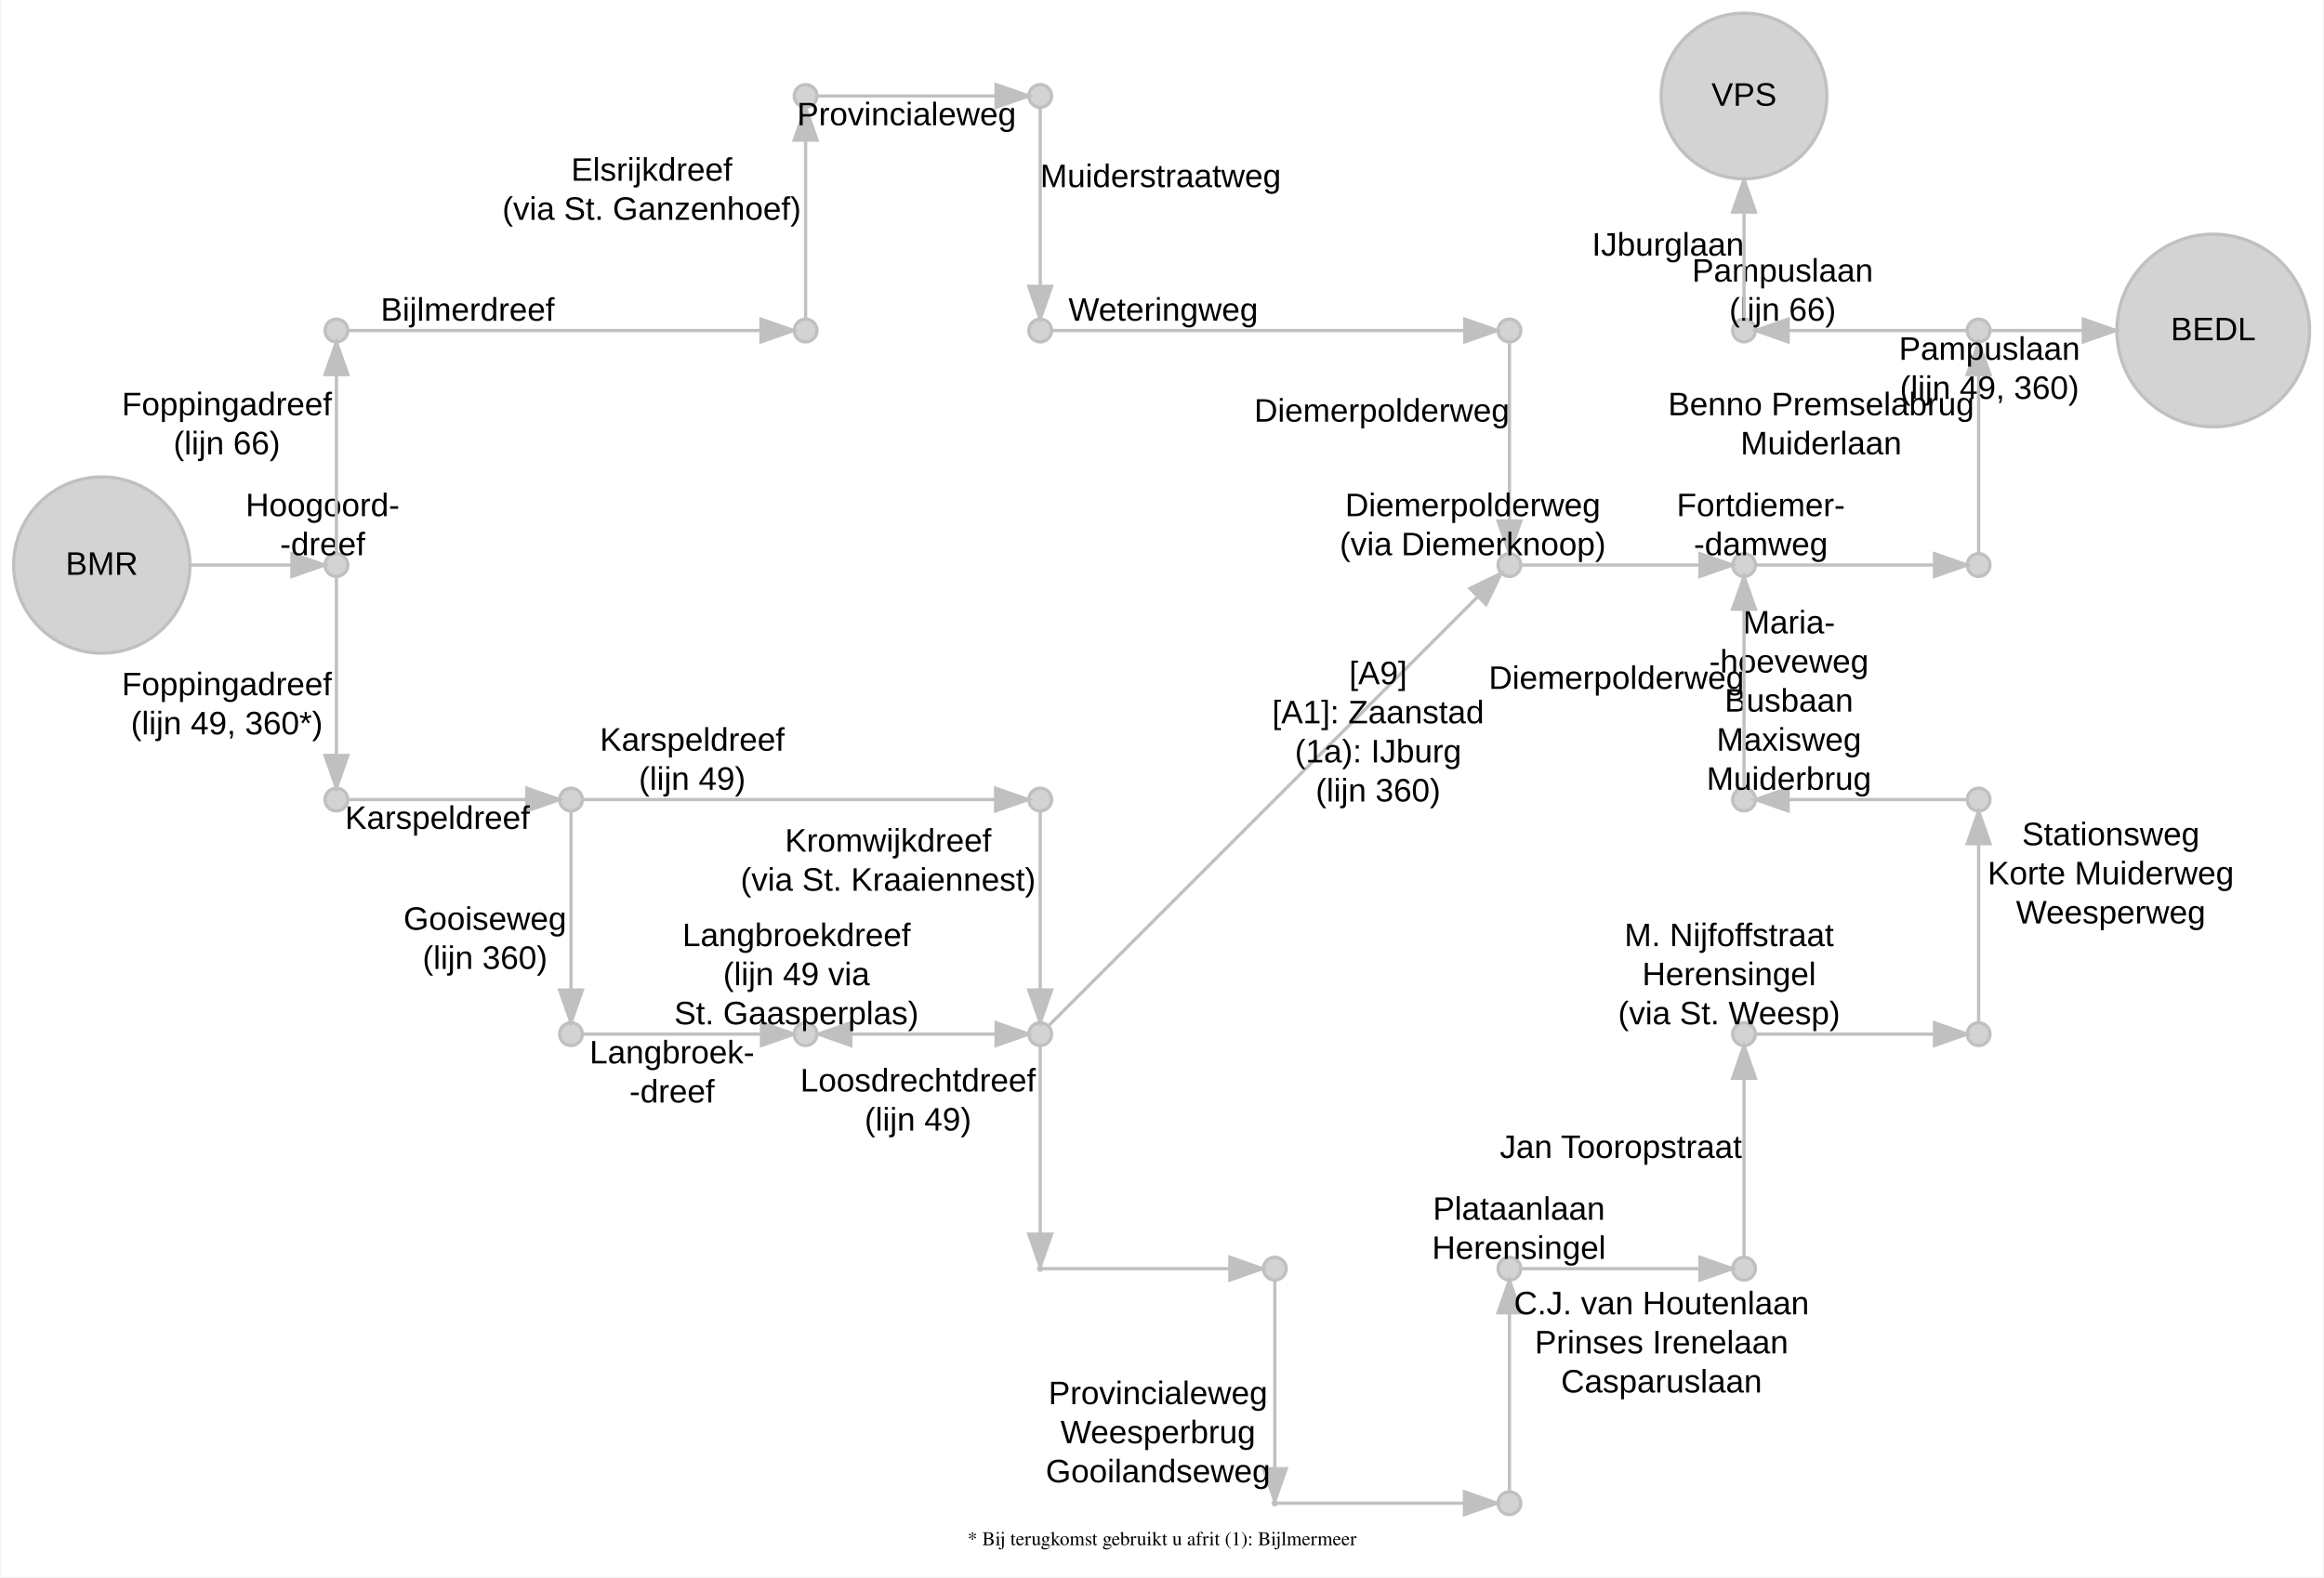
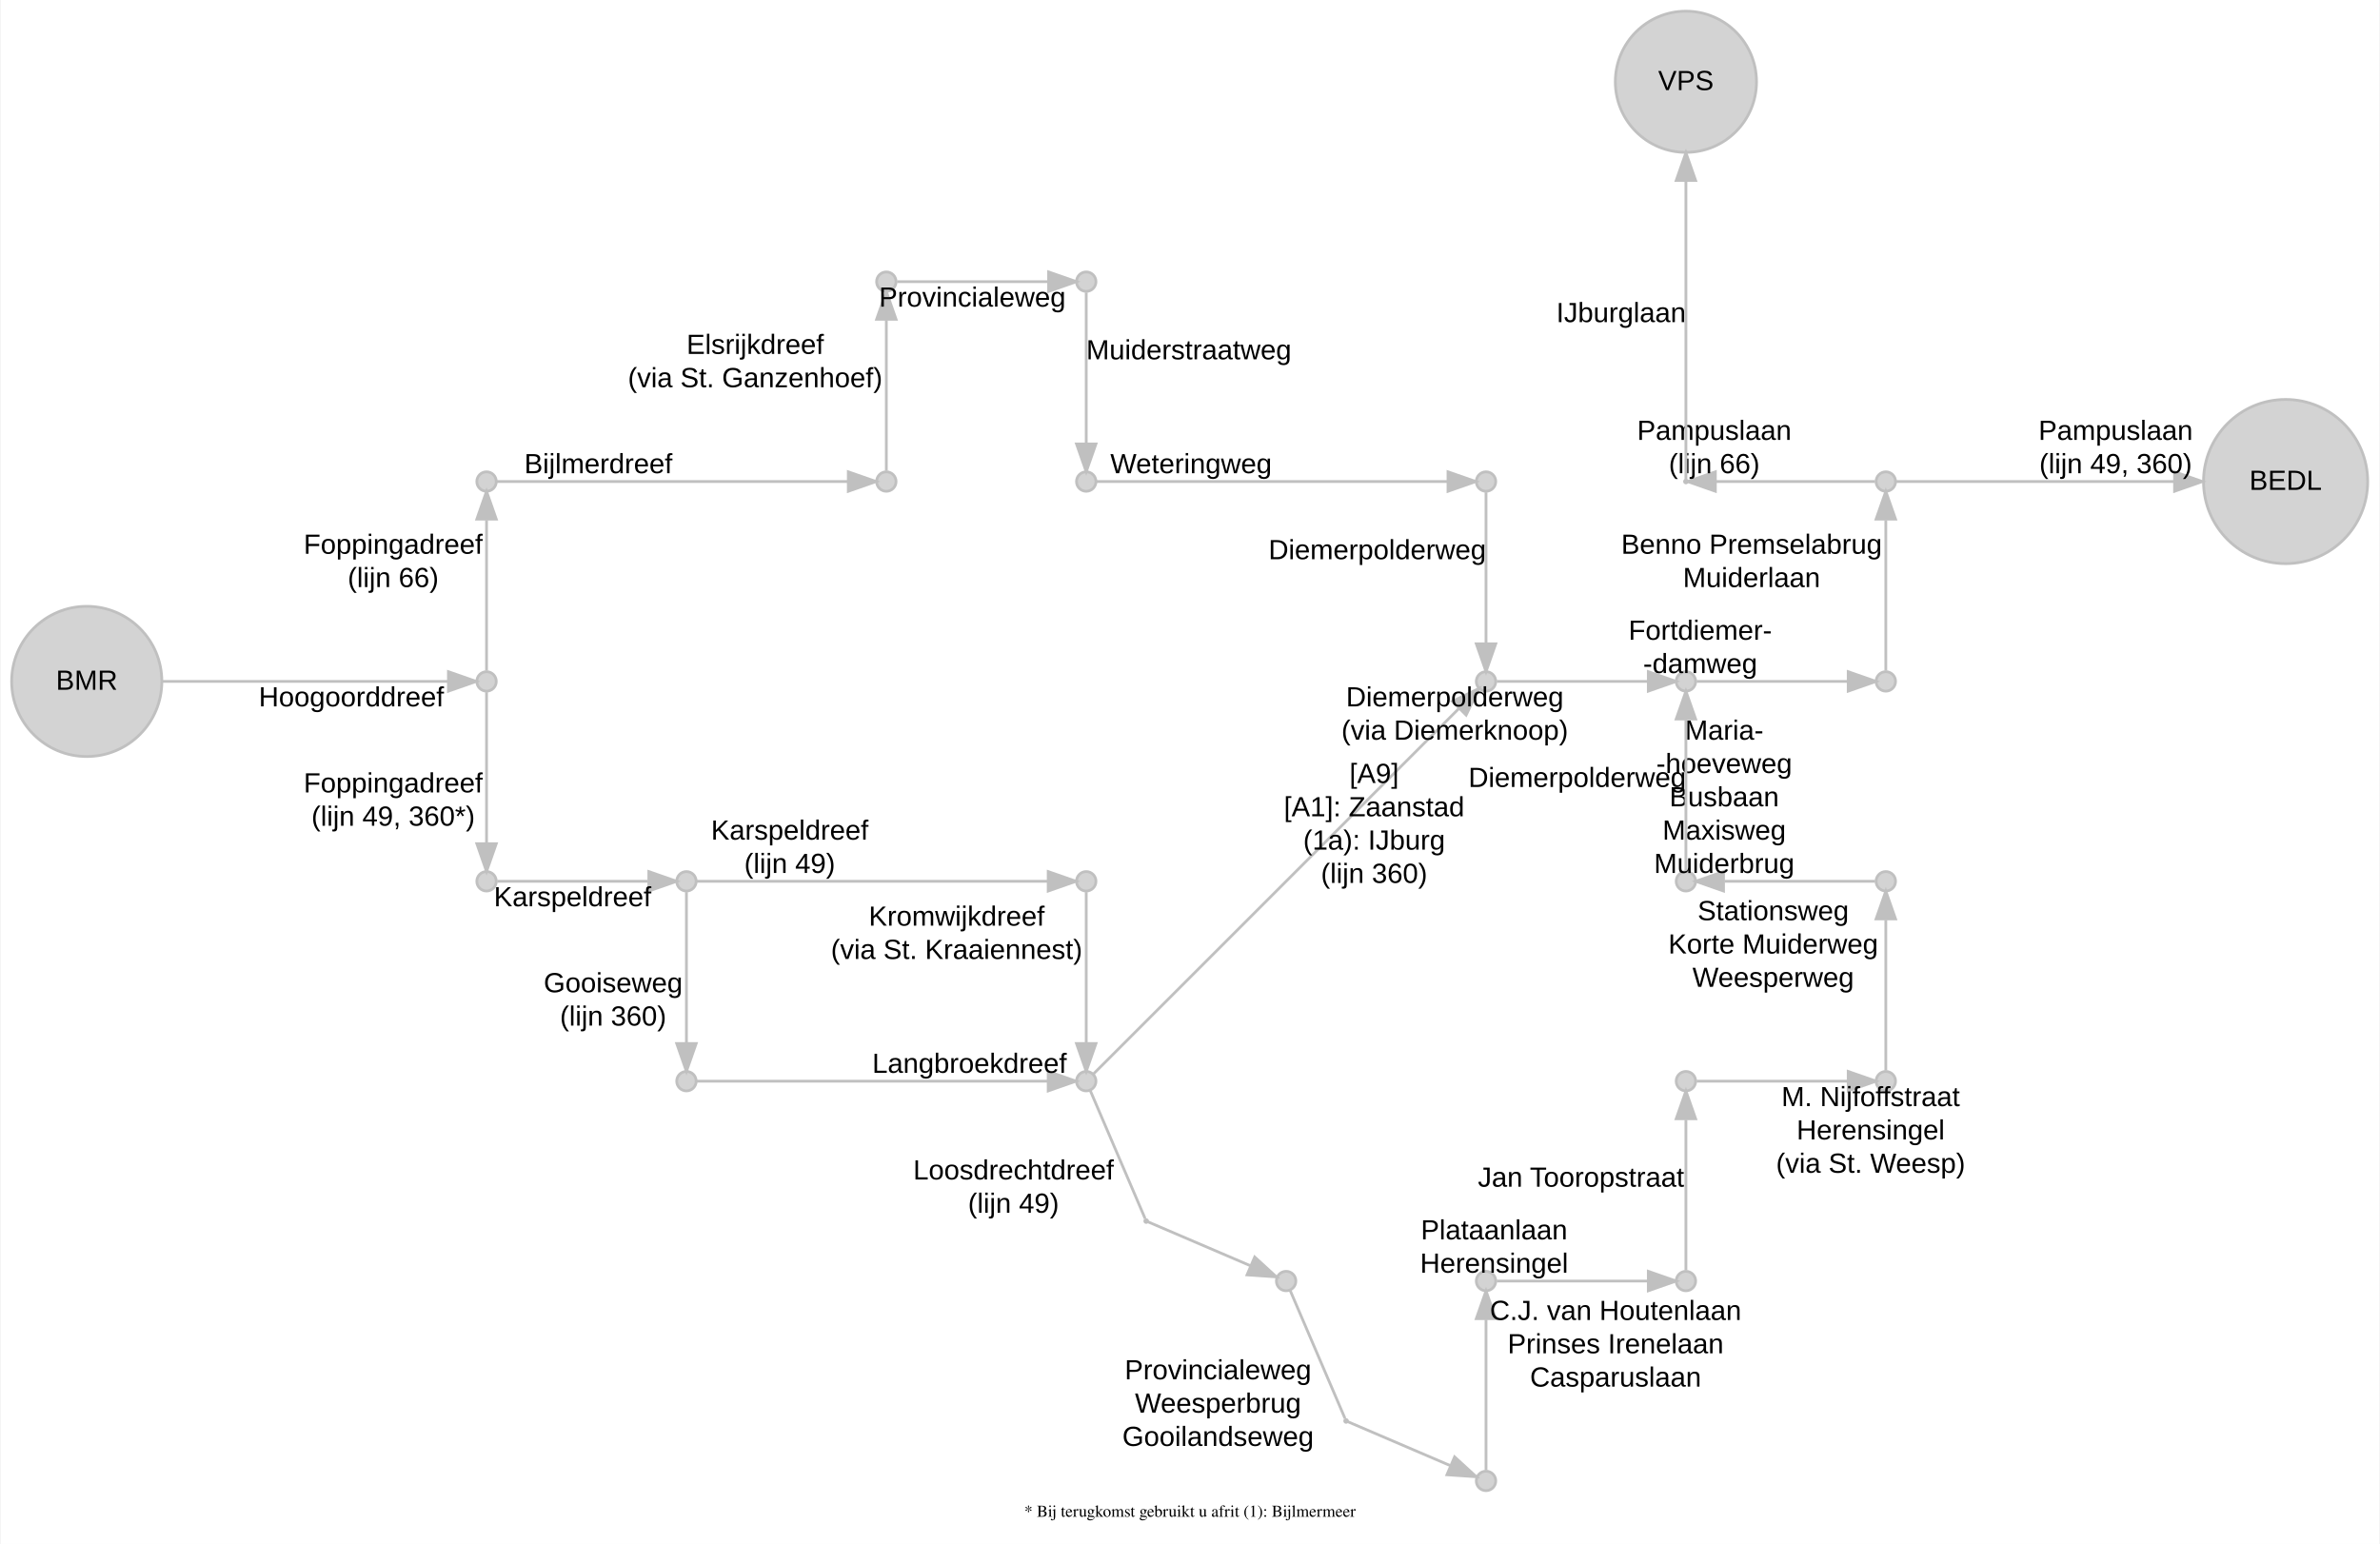
- <svg xmlns="http://www.w3.org/2000/svg" width="713pt" height="484pt" viewBox="0.00 0.00 712.80 484.16">
-   <g id="graph0" class="graph" transform="scale(1 1) rotate(0) translate(4 480.1608)">
-     <polygon fill="#ffffff" stroke="transparent" points="-4,4 -4,-480.161 708.804,-480.161 708.804,4 -4,4" />
-     <text text-anchor="middle" x="352.402" y="-5.8" font-family="Times,serif" font-size="6.00" fill="#000000">* Bij terugkomst gebruikt u afrit (1): Bijlmermeer</text>
+ <svg xmlns="http://www.w3.org/2000/svg" width="857pt" height="556pt" viewBox="0.00 0.00 856.80 556.16">
+   <g id="graph0" class="graph" transform="scale(1 1) rotate(0) translate(4 552.1608)">
+     <polygon fill="#ffffff" stroke="transparent" points="-4,4 -4,-552.161 852.804,-552.161 852.804,4 -4,4" />
+     <text text-anchor="middle" x="424.402" y="-5.8" font-family="Times,serif" font-size="6.00" fill="#000000">* Bij terugkomst gebruikt u afrit (1): Bijlmermeer</text>
    <g id="node1" class="node">
      <ellipse fill="#d3d3d3" stroke="#c0c0c0" cx="27.023" cy="-306.7" rx="27.047" ry="27.047" />
      <text text-anchor="middle" x="27.023" y="-303.7" font-family="Arial" font-size="10.00" fill="#000000">BMR</text>
    </g>
    <g id="node2" class="node">
-       <ellipse fill="#d3d3d3" stroke="#c0c0c0" cx="99.023" cy="-306.7" rx="3.5" ry="3.5" />
+       <ellipse fill="#d3d3d3" stroke="#c0c0c0" cx="171.024" cy="-306.7" rx="3.5" ry="3.5" />
    </g>
    <g id="edge1" class="edge">
-       <path fill="none" stroke="#c0c0c0" d="M54.244,-306.7C64.854,-306.7 76.548,-306.7 85.324,-306.7" />
-       <polygon fill="#c0c0c0" stroke="#c0c0c0" points="85.37,-310.2 95.37,-306.7 85.37,-303.2 85.37,-310.2" />
-       <text text-anchor="middle" x="94.789" y="-321.7" font-family="Arial" font-size="10.00" fill="#000000">Hoogoord- </text>
-       <text text-anchor="middle" x="94.789" y="-309.7" font-family="Arial" font-size="10.00" fill="#000000"> -dreef</text>
+       <path fill="none" stroke="#c0c0c0" d="M54.109,-306.7C84.771,-306.7 133.529,-306.7 157.21,-306.7" />
+       <polygon fill="#c0c0c0" stroke="#c0c0c0" points="157.299,-310.2 167.299,-306.7 157.299,-303.2 157.299,-310.2" />
+       <text text-anchor="middle" x="122.331" y="-297.7" font-family="Arial" font-size="10.00" fill="#000000">Hoogoorddreef</text>
    </g>
    <g id="node3" class="node">
-       <ellipse fill="#d3d3d3" stroke="#c0c0c0" cx="99.023" cy="-234.7" rx="3.5" ry="3.5" />
+       <ellipse fill="#d3d3d3" stroke="#c0c0c0" cx="171.024" cy="-234.7" rx="3.5" ry="3.5" />
    </g>
    <g id="edge2" class="edge">
-       <path fill="none" stroke="#c0c0c0" d="M99.023,-302.829C99.023,-292.774 99.023,-265.441 99.023,-248.61" />
-       <polygon fill="#c0c0c0" stroke="#c0c0c0" points="102.524,-248.246 99.023,-238.246 95.524,-248.246 102.524,-248.246" />
-       <text text-anchor="middle" x="65.4" y="-266.719" font-family="Arial" font-size="10.00" fill="#000000">Foppingadreef </text>
-       <text text-anchor="middle" x="65.4" y="-254.719" font-family="Arial" font-size="10.00" fill="#000000"> (lijn 49, 360*)</text>
+       <path fill="none" stroke="#c0c0c0" d="M171.024,-302.829C171.024,-292.774 171.024,-265.441 171.024,-248.61" />
+       <polygon fill="#c0c0c0" stroke="#c0c0c0" points="174.524,-248.246 171.024,-238.246 167.524,-248.246 174.524,-248.246" />
+       <text text-anchor="middle" x="137.4" y="-266.719" font-family="Arial" font-size="10.00" fill="#000000">Foppingadreef </text>
+       <text text-anchor="middle" x="137.4" y="-254.719" font-family="Arial" font-size="10.00" fill="#000000"> (lijn 49, 360*)</text>
    </g>
    <g id="node19" class="node">
-       <ellipse fill="#d3d3d3" stroke="#c0c0c0" cx="99.023" cy="-378.7" rx="3.5" ry="3.5" />
+       <ellipse fill="#d3d3d3" stroke="#c0c0c0" cx="171.024" cy="-378.7" rx="3.5" ry="3.5" />
+     </g>
+     <g id="edge21" class="edge">
+       <path fill="none" stroke="#c0c0c0" d="M171.024,-310.571C171.024,-320.626 171.024,-347.959 171.024,-364.79" />
+       <polygon fill="#c0c0c0" stroke="#c0c0c0" points="167.524,-365.154 171.024,-375.154 174.524,-365.154 167.524,-365.154" />
+       <text text-anchor="middle" x="137.4" y="-352.681" font-family="Arial" font-size="10.00" fill="#000000">Foppingadreef </text>
+       <text text-anchor="middle" x="137.4" y="-340.681" font-family="Arial" font-size="10.00" fill="#000000"> (lijn 66)</text>
+     </g>
+     <g id="node4" class="node">
+       <ellipse fill="#d3d3d3" stroke="#c0c0c0" cx="243.024" cy="-234.7" rx="3.5" ry="3.5" />
+     </g>
+     <g id="edge3" class="edge">
+       <path fill="none" stroke="#c0c0c0" d="M174.894,-234.7C184.95,-234.7 212.283,-234.7 229.114,-234.7" />
+       <polygon fill="#c0c0c0" stroke="#c0c0c0" points="229.478,-238.2 239.478,-234.7 229.477,-231.2 229.478,-238.2" />
+       <text text-anchor="middle" x="202.004" y="-225.7" font-family="Arial" font-size="10.00" fill="#000000">Karspeldreef</text>
+     </g>
+     <g id="node5" class="node">
+       <ellipse fill="#d3d3d3" stroke="#c0c0c0" cx="387.024" cy="-234.7" rx="3.5" ry="3.5" />
+     </g>
+     <g id="edge4" class="edge">
+       <path fill="none" stroke="#c0c0c0" d="M246.583,-234.7C264.095,-234.7 341.531,-234.7 373.326,-234.7" />
+       <polygon fill="#c0c0c0" stroke="#c0c0c0" points="373.328,-238.2 383.328,-234.7 373.328,-231.2 373.328,-238.2" />
+       <text text-anchor="middle" x="280.226" y="-249.7" font-family="Arial" font-size="10.00" fill="#000000">Karspeldreef </text>
+       <text text-anchor="middle" x="280.226" y="-237.7" font-family="Arial" font-size="10.00" fill="#000000"> (lijn 49)</text>
+     </g>
+     <g id="node29" class="node">
+       <ellipse fill="#d3d3d3" stroke="#c0c0c0" cx="243.024" cy="-162.7" rx="3.5" ry="3.5" />
+     </g>
+     <g id="edge19" class="edge">
+       <path fill="none" stroke="#c0c0c0" d="M243.024,-230.829C243.024,-220.774 243.024,-193.441 243.024,-176.61" />
+       <polygon fill="#c0c0c0" stroke="#c0c0c0" points="246.524,-176.246 243.024,-166.246 239.524,-176.246 246.524,-176.246" />
+       <text text-anchor="middle" x="216.628" y="-194.719" font-family="Arial" font-size="10.00" fill="#000000">Gooiseweg </text>
+       <text text-anchor="middle" x="216.628" y="-182.719" font-family="Arial" font-size="10.00" fill="#000000"> (lijn 360)</text>
+     </g>
+     <g id="node6" class="node">
+       <ellipse fill="#d3d3d3" stroke="#c0c0c0" cx="387.024" cy="-162.7" rx="3.5" ry="3.5" />
+     </g>
+     <g id="edge5" class="edge">
+       <path fill="none" stroke="#c0c0c0" d="M387.024,-230.829C387.024,-220.774 387.024,-193.441 387.024,-176.61" />
+       <polygon fill="#c0c0c0" stroke="#c0c0c0" points="390.524,-176.246 387.024,-166.246 383.524,-176.246 390.524,-176.246" />
+       <text text-anchor="middle" x="340.349" y="-218.719" font-family="Arial" font-size="10.00" fill="#000000">Kromwijkdreef </text>
+       <text text-anchor="middle" x="340.349" y="-206.719" font-family="Arial" font-size="10.00" fill="#000000"> (via St. Kraaiennest)</text>
+     </g>
+     <g id="node18" class="node">
+       <ellipse fill="#d3d3d3" stroke="#c0c0c0" cx="408.623" cy="-112.3" rx=".5" ry=".5" />
+     </g>
+     <g id="edge6" class="edge">
+       <path fill="none" stroke="#c0c0c0" d="M388.441,-159.393C392.796,-149.232 405.833,-118.811 408.239,-113.196" />
+       <text text-anchor="middle" x="360.827" y="-127.295" font-family="Arial" font-size="10.00" fill="#000000">Loosdrechtdreef </text>
+       <text text-anchor="middle" x="360.827" y="-115.295" font-family="Arial" font-size="10.00" fill="#000000"> (lijn 49)</text>
+     </g>
+     <g id="node25" class="node">
+       <ellipse fill="#d3d3d3" stroke="#c0c0c0" cx="531.024" cy="-306.7" rx="3.5" ry="3.5" />
+     </g>
+     <g id="edge32" class="edge">
+       <path fill="none" stroke="#c0c0c0" d="M389.523,-165.199C405.363,-181.039 492.057,-267.734 521.35,-297.026" />
+       <polygon fill="#c0c0c0" stroke="#c0c0c0" points="518.909,-299.536 528.455,-304.132 523.859,-294.586 518.909,-299.536" />
+       <text text-anchor="middle" x="490.729" y="-270.113" font-family="Arial" font-size="10.00" fill="#000000">[A9] </text>
+       <text text-anchor="middle" x="490.729" y="-258.113" font-family="Arial" font-size="10.00" fill="#000000"> [A1]: Zaanstad </text>
+       <text text-anchor="middle" x="490.729" y="-246.113" font-family="Arial" font-size="10.00" fill="#000000"> (1a): IJburg </text>
+       <text text-anchor="middle" x="490.729" y="-234.113" font-family="Arial" font-size="10.00" fill="#000000"> (lijn 360)</text>
+     </g>
+     <g id="node7" class="node">
+       <ellipse fill="#d3d3d3" stroke="#c0c0c0" cx="459.024" cy="-90.7" rx="3.5" ry="3.5" />
+     </g>
+     <g id="node8" class="node">
+       <ellipse fill="#d3d3d3" stroke="#c0c0c0" cx="480.623" cy="-40.3" rx=".5" ry=".5" />
+     </g>
+     <g id="edge8" class="edge">
+       <path fill="none" stroke="#c0c0c0" d="M460.441,-87.393C464.796,-77.232 477.833,-46.811 480.239,-41.196" />
+       <text text-anchor="middle" x="434.497" y="-55.295" font-family="Arial" font-size="10.00" fill="#000000">Provincialeweg </text>
+       <text text-anchor="middle" x="434.497" y="-43.295" font-family="Arial" font-size="10.00" fill="#000000"> Weesperbrug </text>
+       <text text-anchor="middle" x="434.497" y="-31.295" font-family="Arial" font-size="10.00" fill="#000000"> Gooilandseweg</text>
+     </g>
+     <g id="node9" class="node">
+       <ellipse fill="#d3d3d3" stroke="#c0c0c0" cx="531.024" cy="-18.7" rx="3.5" ry="3.5" />
+     </g>
+     <g id="edge9" class="edge">
+       <path fill="none" stroke="#c0c0c0" d="M481.19,-40.057C484.772,-38.522 504.578,-30.034 518.116,-24.232" />
+       <polygon fill="#c0c0c0" stroke="#c0c0c0" points="519.707,-27.358 527.519,-20.202 516.949,-20.924 519.707,-27.358" />
+     </g>
+     <g id="node10" class="node">
+       <ellipse fill="#d3d3d3" stroke="#c0c0c0" cx="531.024" cy="-90.7" rx="3.5" ry="3.5" />
+     </g>
+     <g id="edge10" class="edge">
+       <path fill="none" stroke="#c0c0c0" d="M531.024,-22.571C531.024,-32.626 531.024,-59.959 531.024,-76.79" />
+       <polygon fill="#c0c0c0" stroke="#c0c0c0" points="527.524,-77.154 531.024,-87.154 534.524,-77.154 527.524,-77.154" />
+       <text text-anchor="middle" x="577.705" y="-76.681" font-family="Arial" font-size="10.00" fill="#000000">C.J. van Houtenlaan </text>
+       <text text-anchor="middle" x="577.705" y="-64.681" font-family="Arial" font-size="10.00" fill="#000000"> Prinses Irenelaan </text>
+       <text text-anchor="middle" x="577.705" y="-52.681" font-family="Arial" font-size="10.00" fill="#000000"> Casparuslaan</text>
+     </g>
+     <g id="node11" class="node">
+       <ellipse fill="#d3d3d3" stroke="#c0c0c0" cx="603.024" cy="-90.7" rx="3.5" ry="3.5" />
+     </g>
+     <g id="edge11" class="edge">
+       <path fill="none" stroke="#c0c0c0" d="M534.894,-90.7C544.95,-90.7 572.283,-90.7 589.114,-90.7" />
+       <polygon fill="#c0c0c0" stroke="#c0c0c0" points="589.478,-94.2 599.478,-90.7 589.477,-87.2 589.478,-94.2" />
+       <text text-anchor="middle" x="533.945" y="-105.7" font-family="Arial" font-size="10.00" fill="#000000">Plataanlaan </text>
+       <text text-anchor="middle" x="533.945" y="-93.7" font-family="Arial" font-size="10.00" fill="#000000"> Herensingel</text>
+     </g>
+     <g id="node12" class="node">
+       <ellipse fill="#d3d3d3" stroke="#c0c0c0" cx="603.024" cy="-162.7" rx="3.5" ry="3.5" />
+     </g>
+     <g id="edge12" class="edge">
+       <path fill="none" stroke="#c0c0c0" d="M603.024,-94.571C603.024,-104.626 603.024,-131.959 603.024,-148.79" />
+       <polygon fill="#c0c0c0" stroke="#c0c0c0" points="599.524,-149.154 603.024,-159.154 606.524,-149.154 599.524,-149.154" />
+       <text text-anchor="middle" x="565.236" y="-124.681" font-family="Arial" font-size="10.00" fill="#000000">Jan Tooropstraat</text>
+     </g>
+     <g id="node13" class="node">
+       <ellipse fill="#d3d3d3" stroke="#c0c0c0" cx="675.024" cy="-162.7" rx="3.5" ry="3.5" />
+     </g>
+     <g id="edge13" class="edge">
+       <path fill="none" stroke="#c0c0c0" d="M606.894,-162.7C616.95,-162.7 644.283,-162.7 661.114,-162.7" />
+       <polygon fill="#c0c0c0" stroke="#c0c0c0" points="661.478,-166.2 671.478,-162.7 661.477,-159.2 661.478,-166.2" />
+       <text text-anchor="middle" x="669.562" y="-153.7" font-family="Arial" font-size="10.00" fill="#000000">M. Nijfoffstraat </text>
+       <text text-anchor="middle" x="669.562" y="-141.7" font-family="Arial" font-size="10.00" fill="#000000"> Herensingel </text>
+       <text text-anchor="middle" x="669.562" y="-129.7" font-family="Arial" font-size="10.00" fill="#000000"> (via St. Weesp)</text>
+     </g>
+     <g id="node14" class="node">
+       <ellipse fill="#d3d3d3" stroke="#c0c0c0" cx="675.024" cy="-234.7" rx="3.5" ry="3.5" />
+     </g>
+     <g id="edge14" class="edge">
+       <path fill="none" stroke="#c0c0c0" d="M675.024,-166.571C675.024,-176.626 675.024,-203.959 675.024,-220.79" />
+       <polygon fill="#c0c0c0" stroke="#c0c0c0" points="671.524,-221.154 675.024,-231.154 678.524,-221.154 671.524,-221.154" />
+       <text text-anchor="middle" x="634.462" y="-220.681" font-family="Arial" font-size="10.00" fill="#000000">Stationsweg </text>
+       <text text-anchor="middle" x="634.462" y="-208.681" font-family="Arial" font-size="10.00" fill="#000000"> Korte Muiderweg </text>
+       <text text-anchor="middle" x="634.462" y="-196.681" font-family="Arial" font-size="10.00" fill="#000000"> Weesperweg</text>
+     </g>
+     <g id="node15" class="node">
+       <ellipse fill="#d3d3d3" stroke="#c0c0c0" cx="603.024" cy="-234.7" rx="3.5" ry="3.5" />
+     </g>
+     <g id="edge15" class="edge">
+       <path fill="none" stroke="#c0c0c0" d="M671.153,-234.7C661.097,-234.7 633.764,-234.7 616.933,-234.7" />
+       <polygon fill="#c0c0c0" stroke="#c0c0c0" points="616.569,-231.2 606.569,-234.7 616.569,-238.2 616.569,-231.2" />
+       <text text-anchor="middle" x="616.813" y="-285.7" font-family="Arial" font-size="10.00" fill="#000000">Maria- </text>
+       <text text-anchor="middle" x="616.813" y="-273.7" font-family="Arial" font-size="10.00" fill="#000000"> -hoeveweg </text>
+       <text text-anchor="middle" x="616.813" y="-261.7" font-family="Arial" font-size="10.00" fill="#000000"> Busbaan </text>
+       <text text-anchor="middle" x="616.813" y="-249.7" font-family="Arial" font-size="10.00" fill="#000000"> Maxisweg </text>
+       <text text-anchor="middle" x="616.813" y="-237.7" font-family="Arial" font-size="10.00" fill="#000000"> Muiderbrug</text>
+     </g>
+     <g id="node16" class="node">
+       <ellipse fill="#d3d3d3" stroke="#c0c0c0" cx="603.024" cy="-306.7" rx="3.5" ry="3.5" />
+     </g>
+     <g id="edge16" class="edge">
+       <path fill="none" stroke="#c0c0c0" d="M603.024,-238.571C603.024,-248.626 603.024,-275.959 603.024,-292.79" />
+       <polygon fill="#c0c0c0" stroke="#c0c0c0" points="599.524,-293.154 603.024,-303.154 606.524,-293.154 599.524,-293.154" />
+       <text text-anchor="middle" x="563.856" y="-268.681" font-family="Arial" font-size="10.00" fill="#000000">Diemerpolderweg</text>
+     </g>
+     <g id="node17" class="node">
+       <ellipse fill="#d3d3d3" stroke="#c0c0c0" cx="675.024" cy="-306.7" rx="3.5" ry="3.5" />
+     </g>
+     <g id="edge17" class="edge">
+       <path fill="none" stroke="#c0c0c0" d="M606.894,-306.7C616.95,-306.7 644.283,-306.7 661.114,-306.7" />
+       <polygon fill="#c0c0c0" stroke="#c0c0c0" points="661.478,-310.2 671.478,-306.7 661.477,-303.2 661.478,-310.2" />
+       <text text-anchor="middle" x="608.175" y="-321.7" font-family="Arial" font-size="10.00" fill="#000000">Fortdiemer-</text>
+       <text text-anchor="middle" x="608.175" y="-309.7" font-family="Arial" font-size="10.00" fill="#000000">-damweg</text>
+     </g>
+     <g id="node26" class="node">
+       <ellipse fill="#d3d3d3" stroke="#c0c0c0" cx="675.024" cy="-378.7" rx="3.5" ry="3.5" />
+     </g>
+     <g id="edge18" class="edge">
+       <path fill="none" stroke="#c0c0c0" d="M675.024,-310.571C675.024,-320.626 675.024,-347.959 675.024,-364.79" />
+       <polygon fill="#c0c0c0" stroke="#c0c0c0" points="671.524,-365.154 675.024,-375.154 678.524,-365.154 671.524,-365.154" />
+       <text text-anchor="middle" x="626.678" y="-352.681" font-family="Arial" font-size="10.00" fill="#000000">Benno Premselabrug </text>
+       <text text-anchor="middle" x="626.678" y="-340.681" font-family="Arial" font-size="10.00" fill="#000000"> Muiderlaan</text>
+     </g>
+     <g id="edge7" class="edge">
+       <path fill="none" stroke="#c0c0c0" d="M409.19,-112.057C412.772,-110.522 432.578,-102.034 446.116,-96.232" />
+       <polygon fill="#c0c0c0" stroke="#c0c0c0" points="447.707,-99.358 455.519,-92.202 444.949,-92.924 447.707,-99.358" />
+     </g>
+     <g id="node20" class="node">
+       <ellipse fill="#d3d3d3" stroke="#c0c0c0" cx="315.024" cy="-378.7" rx="3.5" ry="3.5" />
    </g>
    <g id="edge22" class="edge">
-       <path fill="none" stroke="#c0c0c0" d="M99.023,-310.571C99.023,-320.626 99.023,-347.959 99.023,-364.79" />
-       <polygon fill="#c0c0c0" stroke="#c0c0c0" points="95.524,-365.154 99.023,-375.154 102.524,-365.154 95.524,-365.154" />
-       <text text-anchor="middle" x="65.4" y="-352.681" font-family="Arial" font-size="10.00" fill="#000000">Foppingadreef </text>
-       <text text-anchor="middle" x="65.4" y="-340.681" font-family="Arial" font-size="10.00" fill="#000000"> (lijn 66)</text>
-     </g>
-     <g id="node4" class="node">
-       <ellipse fill="#d3d3d3" stroke="#c0c0c0" cx="171.024" cy="-234.7" rx="3.5" ry="3.5" />
-     </g>
-     <g id="edge3" class="edge">
-       <path fill="none" stroke="#c0c0c0" d="M102.894,-234.7C112.95,-234.7 140.283,-234.7 157.114,-234.7" />
-       <polygon fill="#c0c0c0" stroke="#c0c0c0" points="157.478,-238.2 167.478,-234.7 157.477,-231.2 157.478,-238.2" />
-       <text text-anchor="middle" x="130.004" y="-225.7" font-family="Arial" font-size="10.00" fill="#000000">Karspeldreef</text>
-     </g>
-     <g id="node5" class="node">
-       <ellipse fill="#d3d3d3" stroke="#c0c0c0" cx="315.024" cy="-234.7" rx="3.5" ry="3.5" />
-     </g>
-     <g id="edge4" class="edge">
-       <path fill="none" stroke="#c0c0c0" d="M174.583,-234.7C192.095,-234.7 269.531,-234.7 301.326,-234.7" />
-       <polygon fill="#c0c0c0" stroke="#c0c0c0" points="301.328,-238.2 311.328,-234.7 301.328,-231.2 301.328,-238.2" />
-       <text text-anchor="middle" x="208.226" y="-249.7" font-family="Arial" font-size="10.00" fill="#000000">Karspeldreef </text>
-       <text text-anchor="middle" x="208.226" y="-237.7" font-family="Arial" font-size="10.00" fill="#000000"> (lijn 49)</text>
-     </g>
-     <g id="node29" class="node">
-       <ellipse fill="#d3d3d3" stroke="#c0c0c0" cx="171.024" cy="-162.7" rx="3.5" ry="3.5" />
-     </g>
-     <g id="edge19" class="edge">
-       <path fill="none" stroke="#c0c0c0" d="M171.024,-230.829C171.024,-220.774 171.024,-193.441 171.024,-176.61" />
-       <polygon fill="#c0c0c0" stroke="#c0c0c0" points="174.524,-176.246 171.024,-166.246 167.524,-176.246 174.524,-176.246" />
-       <text text-anchor="middle" x="144.628" y="-194.719" font-family="Arial" font-size="10.00" fill="#000000">Gooiseweg </text>
-       <text text-anchor="middle" x="144.628" y="-182.719" font-family="Arial" font-size="10.00" fill="#000000"> (lijn 360)</text>
-     </g>
-     <g id="node6" class="node">
-       <ellipse fill="#d3d3d3" stroke="#c0c0c0" cx="315.024" cy="-162.7" rx="3.5" ry="3.5" />
-     </g>
-     <g id="edge5" class="edge">
-       <path fill="none" stroke="#c0c0c0" d="M315.024,-230.829C315.024,-220.774 315.024,-193.441 315.024,-176.61" />
-       <polygon fill="#c0c0c0" stroke="#c0c0c0" points="318.524,-176.246 315.024,-166.246 311.524,-176.246 318.524,-176.246" />
-       <text text-anchor="middle" x="268.349" y="-218.719" font-family="Arial" font-size="10.00" fill="#000000">Kromwijkdreef </text>
-       <text text-anchor="middle" x="268.349" y="-206.719" font-family="Arial" font-size="10.00" fill="#000000"> (via St. Kraaiennest)</text>
-     </g>
-     <g id="node18" class="node">
-       <ellipse fill="#d3d3d3" stroke="#c0c0c0" cx="315.024" cy="-90.7" rx=".5" ry=".5" />
-     </g>
-     <g id="edge6" class="edge">
-       <path fill="none" stroke="#c0c0c0" d="M315.024,-158.829C315.024,-148.095 315.024,-117.67 315.024,-101.352" />
-       <polygon fill="#c0c0c0" stroke="#c0c0c0" points="318.524,-101.301 315.024,-91.301 311.524,-101.301 318.524,-101.301" />
-       <text text-anchor="middle" x="277.51" y="-145.09" font-family="Arial" font-size="10.00" fill="#000000">Loosdrechtdreef </text>
-       <text text-anchor="middle" x="277.51" y="-133.09" font-family="Arial" font-size="10.00" fill="#000000"> (lijn 49)</text>
-     </g>
-     <g id="node25" class="node">
-       <ellipse fill="#d3d3d3" stroke="#c0c0c0" cx="459.024" cy="-306.7" rx="3.5" ry="3.5" />
-     </g>
-     <g id="edge33" class="edge">
-       <path fill="none" stroke="#c0c0c0" d="M317.523,-165.199C333.363,-181.039 420.057,-267.734 449.349,-297.026" />
-       <polygon fill="#c0c0c0" stroke="#c0c0c0" points="446.909,-299.536 456.455,-304.132 451.859,-294.586 446.909,-299.536" />
-       <text text-anchor="middle" x="418.729" y="-270.113" font-family="Arial" font-size="10.00" fill="#000000">[A9] </text>
-       <text text-anchor="middle" x="418.729" y="-258.113" font-family="Arial" font-size="10.00" fill="#000000"> [A1]: Zaanstad </text>
-       <text text-anchor="middle" x="418.729" y="-246.113" font-family="Arial" font-size="10.00" fill="#000000"> (1a): IJburg </text>
-       <text text-anchor="middle" x="418.729" y="-234.113" font-family="Arial" font-size="10.00" fill="#000000"> (lijn 360)</text>
-     </g>
-     <g id="node7" class="node">
-       <ellipse fill="#d3d3d3" stroke="#c0c0c0" cx="387.024" cy="-90.7" rx="3.5" ry="3.5" />
-     </g>
-     <g id="node8" class="node">
-       <ellipse fill="#d3d3d3" stroke="#c0c0c0" cx="387.024" cy="-18.7" rx=".5" ry=".5" />
-     </g>
-     <g id="edge8" class="edge">
-       <path fill="none" stroke="#c0c0c0" d="M387.024,-86.829C387.024,-76.095 387.024,-45.67 387.024,-29.352" />
-       <polygon fill="#c0c0c0" stroke="#c0c0c0" points="390.524,-29.301 387.024,-19.301 383.524,-29.301 390.524,-29.301" />
-       <text text-anchor="middle" x="351.18" y="-49.09" font-family="Arial" font-size="10.00" fill="#000000">Provincialeweg </text>
-       <text text-anchor="middle" x="351.18" y="-37.09" font-family="Arial" font-size="10.00" fill="#000000"> Weesperbrug </text>
-       <text text-anchor="middle" x="351.18" y="-25.09" font-family="Arial" font-size="10.00" fill="#000000"> Gooilandseweg</text>
-     </g>
-     <g id="node9" class="node">
-       <ellipse fill="#d3d3d3" stroke="#c0c0c0" cx="459.024" cy="-18.7" rx="3.5" ry="3.5" />
-     </g>
-     <g id="edge9" class="edge">
-       <path fill="none" stroke="#c0c0c0" d="M387.832,-18.7C393.358,-18.7 425.903,-18.7 445.022,-18.7" />
-       <polygon fill="#c0c0c0" stroke="#c0c0c0" points="445.229,-22.2 455.229,-18.7 445.229,-15.2 445.229,-22.2" />
-     </g>
-     <g id="node10" class="node">
-       <ellipse fill="#d3d3d3" stroke="#c0c0c0" cx="459.024" cy="-90.7" rx="3.5" ry="3.5" />
-     </g>
-     <g id="edge10" class="edge">
-       <path fill="none" stroke="#c0c0c0" d="M459.024,-22.571C459.024,-32.626 459.024,-59.959 459.024,-76.79" />
-       <polygon fill="#c0c0c0" stroke="#c0c0c0" points="455.524,-77.154 459.024,-87.154 462.524,-77.154 455.524,-77.154" />
-       <text text-anchor="middle" x="505.704" y="-76.681" font-family="Arial" font-size="10.00" fill="#000000">C.J. van Houtenlaan </text>
-       <text text-anchor="middle" x="505.704" y="-64.681" font-family="Arial" font-size="10.00" fill="#000000"> Prinses Irenelaan </text>
-       <text text-anchor="middle" x="505.704" y="-52.681" font-family="Arial" font-size="10.00" fill="#000000"> Casparuslaan</text>
-     </g>
-     <g id="node11" class="node">
-       <ellipse fill="#d3d3d3" stroke="#c0c0c0" cx="531.024" cy="-90.7" rx="3.5" ry="3.5" />
-     </g>
-     <g id="edge11" class="edge">
-       <path fill="none" stroke="#c0c0c0" d="M462.894,-90.7C472.95,-90.7 500.283,-90.7 517.114,-90.7" />
-       <polygon fill="#c0c0c0" stroke="#c0c0c0" points="517.478,-94.2 527.478,-90.7 517.477,-87.2 517.478,-94.2" />
-       <text text-anchor="middle" x="461.945" y="-105.7" font-family="Arial" font-size="10.00" fill="#000000">Plataanlaan </text>
-       <text text-anchor="middle" x="461.945" y="-93.7" font-family="Arial" font-size="10.00" fill="#000000"> Herensingel</text>
-     </g>
-     <g id="node12" class="node">
-       <ellipse fill="#d3d3d3" stroke="#c0c0c0" cx="531.024" cy="-162.7" rx="3.5" ry="3.5" />
-     </g>
-     <g id="edge12" class="edge">
-       <path fill="none" stroke="#c0c0c0" d="M531.024,-94.571C531.024,-104.626 531.024,-131.959 531.024,-148.79" />
-       <polygon fill="#c0c0c0" stroke="#c0c0c0" points="527.524,-149.154 531.024,-159.154 534.524,-149.154 527.524,-149.154" />
-       <text text-anchor="middle" x="493.236" y="-124.681" font-family="Arial" font-size="10.00" fill="#000000">Jan Tooropstraat</text>
-     </g>
-     <g id="node13" class="node">
-       <ellipse fill="#d3d3d3" stroke="#c0c0c0" cx="603.024" cy="-162.7" rx="3.5" ry="3.5" />
-     </g>
-     <g id="edge13" class="edge">
-       <path fill="none" stroke="#c0c0c0" d="M534.894,-162.7C544.95,-162.7 572.283,-162.7 589.114,-162.7" />
-       <polygon fill="#c0c0c0" stroke="#c0c0c0" points="589.478,-166.2 599.478,-162.7 589.477,-159.2 589.478,-166.2" />
-       <text text-anchor="middle" x="526.446" y="-189.7" font-family="Arial" font-size="10.00" fill="#000000">M. Nijfoffstraat </text>
-       <text text-anchor="middle" x="526.446" y="-177.7" font-family="Arial" font-size="10.00" fill="#000000"> Herensingel </text>
-       <text text-anchor="middle" x="526.446" y="-165.7" font-family="Arial" font-size="10.00" fill="#000000"> (via St. Weesp)</text>
-     </g>
-     <g id="node14" class="node">
-       <ellipse fill="#d3d3d3" stroke="#c0c0c0" cx="603.024" cy="-234.7" rx="3.5" ry="3.5" />
-     </g>
-     <g id="edge14" class="edge">
-       <path fill="none" stroke="#c0c0c0" d="M603.024,-166.571C603.024,-176.626 603.024,-203.959 603.024,-220.79" />
-       <polygon fill="#c0c0c0" stroke="#c0c0c0" points="599.524,-221.154 603.024,-231.154 606.524,-221.154 599.524,-221.154" />
-       <text text-anchor="middle" x="643.585" y="-220.681" font-family="Arial" font-size="10.00" fill="#000000">Stationsweg </text>
-       <text text-anchor="middle" x="643.585" y="-208.681" font-family="Arial" font-size="10.00" fill="#000000"> Korte Muiderweg </text>
-       <text text-anchor="middle" x="643.585" y="-196.681" font-family="Arial" font-size="10.00" fill="#000000"> Weesperweg</text>
-     </g>
-     <g id="node15" class="node">
-       <ellipse fill="#d3d3d3" stroke="#c0c0c0" cx="531.024" cy="-234.7" rx="3.5" ry="3.5" />
-     </g>
-     <g id="edge15" class="edge">
-       <path fill="none" stroke="#c0c0c0" d="M599.153,-234.7C589.097,-234.7 561.764,-234.7 544.933,-234.7" />
-       <polygon fill="#c0c0c0" stroke="#c0c0c0" points="544.569,-231.2 534.569,-234.7 544.569,-238.2 544.569,-231.2" />
-       <text text-anchor="middle" x="544.813" y="-285.7" font-family="Arial" font-size="10.00" fill="#000000">Maria- </text>
-       <text text-anchor="middle" x="544.813" y="-273.7" font-family="Arial" font-size="10.00" fill="#000000"> -hoeveweg </text>
-       <text text-anchor="middle" x="544.813" y="-261.7" font-family="Arial" font-size="10.00" fill="#000000"> Busbaan </text>
-       <text text-anchor="middle" x="544.813" y="-249.7" font-family="Arial" font-size="10.00" fill="#000000"> Maxisweg </text>
-       <text text-anchor="middle" x="544.813" y="-237.7" font-family="Arial" font-size="10.00" fill="#000000"> Muiderbrug</text>
-     </g>
-     <g id="node16" class="node">
-       <ellipse fill="#d3d3d3" stroke="#c0c0c0" cx="531.024" cy="-306.7" rx="3.5" ry="3.5" />
-     </g>
-     <g id="edge16" class="edge">
-       <path fill="none" stroke="#c0c0c0" d="M531.024,-238.571C531.024,-248.626 531.024,-275.959 531.024,-292.79" />
-       <polygon fill="#c0c0c0" stroke="#c0c0c0" points="527.524,-293.154 531.024,-303.154 534.524,-293.154 527.524,-293.154" />
-       <text text-anchor="middle" x="491.856" y="-268.681" font-family="Arial" font-size="10.00" fill="#000000">Diemerpolderweg</text>
-     </g>
-     <g id="node17" class="node">
-       <ellipse fill="#d3d3d3" stroke="#c0c0c0" cx="603.024" cy="-306.7" rx="3.5" ry="3.5" />
-     </g>
-     <g id="edge17" class="edge">
+       <path fill="none" stroke="#c0c0c0" d="M174.583,-378.7C192.095,-378.7 269.531,-378.7 301.326,-378.7" />
+       <polygon fill="#c0c0c0" stroke="#c0c0c0" points="301.328,-382.2 311.328,-378.7 301.328,-375.2 301.328,-382.2" />
+       <text text-anchor="middle" x="211.291" y="-381.7" font-family="Arial" font-size="10.00" fill="#000000">Bijlmerdreef</text>
+     </g>
+     <g id="node21" class="node">
+       <ellipse fill="#d3d3d3" stroke="#c0c0c0" cx="315.024" cy="-450.7" rx="3.5" ry="3.5" />
+     </g>
+     <g id="edge23" class="edge">
+       <path fill="none" stroke="#c0c0c0" d="M315.024,-382.571C315.024,-392.626 315.024,-419.959 315.024,-436.79" />
+       <polygon fill="#c0c0c0" stroke="#c0c0c0" points="311.524,-437.154 315.024,-447.154 318.524,-437.154 311.524,-437.154" />
+       <text text-anchor="middle" x="267.788" y="-424.681" font-family="Arial" font-size="10.00" fill="#000000">Elsrijkdreef </text>
+       <text text-anchor="middle" x="267.788" y="-412.681" font-family="Arial" font-size="10.00" fill="#000000"> (via St. Ganzenhoef)</text>
+     </g>
+     <g id="node22" class="node">
+       <ellipse fill="#d3d3d3" stroke="#c0c0c0" cx="387.024" cy="-450.7" rx="3.5" ry="3.5" />
+     </g>
+     <g id="edge24" class="edge">
+       <path fill="none" stroke="#c0c0c0" d="M318.894,-450.7C328.95,-450.7 356.283,-450.7 373.114,-450.7" />
+       <polygon fill="#c0c0c0" stroke="#c0c0c0" points="373.478,-454.2 383.478,-450.7 373.478,-447.2 373.478,-454.2" />
+       <text text-anchor="middle" x="346.004" y="-441.7" font-family="Arial" font-size="10.00" fill="#000000">Provincialeweg</text>
+     </g>
+     <g id="node23" class="node">
+       <ellipse fill="#d3d3d3" stroke="#c0c0c0" cx="387.024" cy="-378.7" rx="3.5" ry="3.5" />
+     </g>
+     <g id="edge25" class="edge">
+       <path fill="none" stroke="#c0c0c0" d="M387.024,-446.829C387.024,-436.774 387.024,-409.441 387.024,-392.61" />
+       <polygon fill="#c0c0c0" stroke="#c0c0c0" points="390.524,-392.246 387.024,-382.246 383.524,-392.246 390.524,-392.246" />
+       <text text-anchor="middle" x="423.971" y="-422.719" font-family="Arial" font-size="10.00" fill="#000000">Muiderstraatweg</text>
+     </g>
+     <g id="node24" class="node">
+       <ellipse fill="#d3d3d3" stroke="#c0c0c0" cx="531.024" cy="-378.7" rx="3.5" ry="3.5" />
+     </g>
+     <g id="edge26" class="edge">
+       <path fill="none" stroke="#c0c0c0" d="M390.583,-378.7C408.095,-378.7 485.531,-378.7 517.326,-378.7" />
+       <polygon fill="#c0c0c0" stroke="#c0c0c0" points="517.328,-382.2 527.328,-378.7 517.328,-375.2 517.328,-382.2" />
+       <text text-anchor="middle" x="424.785" y="-381.7" font-family="Arial" font-size="10.00" fill="#000000">Weteringweg</text>
+     </g>
+     <g id="edge27" class="edge">
+       <path fill="none" stroke="#c0c0c0" d="M531.024,-374.829C531.024,-364.774 531.024,-337.441 531.024,-320.61" />
+       <polygon fill="#c0c0c0" stroke="#c0c0c0" points="534.524,-320.246 531.024,-310.246 527.524,-320.246 534.524,-320.246" />
+       <text text-anchor="middle" x="491.856" y="-350.719" font-family="Arial" font-size="10.00" fill="#000000">Diemerpolderweg</text>
+     </g>
+     <g id="edge28" class="edge">
      <path fill="none" stroke="#c0c0c0" d="M534.894,-306.7C544.95,-306.7 572.283,-306.7 589.114,-306.7" />
      <polygon fill="#c0c0c0" stroke="#c0c0c0" points="589.478,-310.2 599.478,-306.7 589.477,-303.2 589.478,-310.2" />
-       <text text-anchor="middle" x="536.175" y="-321.7" font-family="Arial" font-size="10.00" fill="#000000">Fortdiemer-</text>
-       <text text-anchor="middle" x="536.175" y="-309.7" font-family="Arial" font-size="10.00" fill="#000000">-damweg</text>
-     </g>
-     <g id="node26" class="node">
-       <ellipse fill="#d3d3d3" stroke="#c0c0c0" cx="603.024" cy="-378.7" rx="3.5" ry="3.5" />
-     </g>
-     <g id="edge18" class="edge">
-       <path fill="none" stroke="#c0c0c0" d="M603.024,-310.571C603.024,-320.626 603.024,-347.959 603.024,-364.79" />
-       <polygon fill="#c0c0c0" stroke="#c0c0c0" points="599.524,-365.154 603.024,-375.154 606.524,-365.154 599.524,-365.154" />
-       <text text-anchor="middle" x="554.678" y="-352.681" font-family="Arial" font-size="10.00" fill="#000000">Benno Premselabrug </text>
-       <text text-anchor="middle" x="554.678" y="-340.681" font-family="Arial" font-size="10.00" fill="#000000"> Muiderlaan</text>
-     </g>
-     <g id="edge7" class="edge">
-       <path fill="none" stroke="#c0c0c0" d="M315.832,-90.7C321.358,-90.7 353.903,-90.7 373.022,-90.7" />
-       <polygon fill="#c0c0c0" stroke="#c0c0c0" points="373.229,-94.2 383.229,-90.7 373.229,-87.2 373.229,-94.2" />
-     </g>
-     <g id="node20" class="node">
-       <ellipse fill="#d3d3d3" stroke="#c0c0c0" cx="243.024" cy="-378.7" rx="3.5" ry="3.5" />
-     </g>
-     <g id="edge23" class="edge">
-       <path fill="none" stroke="#c0c0c0" d="M102.583,-378.7C120.095,-378.7 197.531,-378.7 229.326,-378.7" />
-       <polygon fill="#c0c0c0" stroke="#c0c0c0" points="229.328,-382.2 239.328,-378.7 229.328,-375.2 229.328,-382.2" />
-       <text text-anchor="middle" x="139.291" y="-381.7" font-family="Arial" font-size="10.00" fill="#000000">Bijlmerdreef</text>
-     </g>
-     <g id="node21" class="node">
-       <ellipse fill="#d3d3d3" stroke="#c0c0c0" cx="243.024" cy="-450.7" rx="3.5" ry="3.5" />
-     </g>
-     <g id="edge24" class="edge">
-       <path fill="none" stroke="#c0c0c0" d="M243.024,-382.571C243.024,-392.626 243.024,-419.959 243.024,-436.79" />
-       <polygon fill="#c0c0c0" stroke="#c0c0c0" points="239.524,-437.154 243.024,-447.154 246.524,-437.154 239.524,-437.154" />
-       <text text-anchor="middle" x="195.788" y="-424.681" font-family="Arial" font-size="10.00" fill="#000000">Elsrijkdreef </text>
-       <text text-anchor="middle" x="195.788" y="-412.681" font-family="Arial" font-size="10.00" fill="#000000"> (via St. Ganzenhoef)</text>
-     </g>
-     <g id="node22" class="node">
-       <ellipse fill="#d3d3d3" stroke="#c0c0c0" cx="315.024" cy="-450.7" rx="3.5" ry="3.5" />
-     </g>
-     <g id="edge25" class="edge">
-       <path fill="none" stroke="#c0c0c0" d="M246.894,-450.7C256.95,-450.7 284.283,-450.7 301.114,-450.7" />
-       <polygon fill="#c0c0c0" stroke="#c0c0c0" points="301.478,-454.2 311.478,-450.7 301.478,-447.2 301.478,-454.2" />
-       <text text-anchor="middle" x="274.004" y="-441.7" font-family="Arial" font-size="10.00" fill="#000000">Provincialeweg</text>
-     </g>
-     <g id="node23" class="node">
-       <ellipse fill="#d3d3d3" stroke="#c0c0c0" cx="315.024" cy="-378.7" rx="3.5" ry="3.5" />
-     </g>
-     <g id="edge26" class="edge">
-       <path fill="none" stroke="#c0c0c0" d="M315.024,-446.829C315.024,-436.774 315.024,-409.441 315.024,-392.61" />
-       <polygon fill="#c0c0c0" stroke="#c0c0c0" points="318.524,-392.246 315.024,-382.246 311.524,-392.246 318.524,-392.246" />
-       <text text-anchor="middle" x="351.971" y="-422.719" font-family="Arial" font-size="10.00" fill="#000000">Muiderstraatweg</text>
-     </g>
-     <g id="node24" class="node">
-       <ellipse fill="#d3d3d3" stroke="#c0c0c0" cx="459.024" cy="-378.7" rx="3.5" ry="3.5" />
-     </g>
-     <g id="edge27" class="edge">
-       <path fill="none" stroke="#c0c0c0" d="M318.583,-378.7C336.095,-378.7 413.531,-378.7 445.326,-378.7" />
-       <polygon fill="#c0c0c0" stroke="#c0c0c0" points="445.328,-382.2 455.328,-378.7 445.328,-375.2 445.328,-382.2" />
-       <text text-anchor="middle" x="352.785" y="-381.7" font-family="Arial" font-size="10.00" fill="#000000">Weteringweg</text>
-     </g>
-     <g id="edge28" class="edge">
-       <path fill="none" stroke="#c0c0c0" d="M459.024,-374.829C459.024,-364.774 459.024,-337.441 459.024,-320.61" />
-       <polygon fill="#c0c0c0" stroke="#c0c0c0" points="462.524,-320.246 459.024,-310.246 455.524,-320.246 462.524,-320.246" />
-       <text text-anchor="middle" x="419.856" y="-350.719" font-family="Arial" font-size="10.00" fill="#000000">Diemerpolderweg</text>
+       <text text-anchor="middle" x="519.782" y="-297.7" font-family="Arial" font-size="10.00" fill="#000000">Diemerpolderweg </text>
+       <text text-anchor="middle" x="519.782" y="-285.7" font-family="Arial" font-size="10.00" fill="#000000"> (via Diemerknoop)</text>
+     </g>
+     <g id="node27" class="node">
+       <ellipse fill="#d3d3d3" stroke="#c0c0c0" cx="603.024" cy="-378.7" rx=".5" ry=".5" />
+     </g>
+     <g id="edge30" class="edge">
+       <path fill="none" stroke="#c0c0c0" d="M671.153,-378.7C660.418,-378.7 629.993,-378.7 613.675,-378.7" />
+       <polygon fill="#c0c0c0" stroke="#c0c0c0" points="613.624,-375.2 603.624,-378.7 613.624,-382.2 613.624,-375.2" />
+       <text text-anchor="middle" x="613.239" y="-393.7" font-family="Arial" font-size="10.00" fill="#000000">Pampuslaan </text>
+       <text text-anchor="middle" x="613.239" y="-381.7" font-family="Arial" font-size="10.00" fill="#000000"> (lijn 66)</text>
+     </g>
+     <g id="node30" class="node">
+       <ellipse fill="#d3d3d3" stroke="#c0c0c0" cx="819.024" cy="-378.7" rx="29.563" ry="29.563" />
+       <text text-anchor="middle" x="819.024" y="-375.7" font-family="Arial" font-size="10.00" fill="#000000">BEDL</text>
    </g>
    <g id="edge29" class="edge">
-       <path fill="none" stroke="#c0c0c0" d="M462.894,-306.7C472.95,-306.7 500.283,-306.7 517.114,-306.7" />
-       <polygon fill="#c0c0c0" stroke="#c0c0c0" points="517.478,-310.2 527.478,-306.7 517.477,-303.2 517.478,-310.2" />
-       <text text-anchor="middle" x="447.782" y="-321.7" font-family="Arial" font-size="10.00" fill="#000000">Diemerpolderweg </text>
-       <text text-anchor="middle" x="447.782" y="-309.7" font-family="Arial" font-size="10.00" fill="#000000"> (via Diemerknoop)</text>
-     </g>
-     <g id="node27" class="node">
-       <ellipse fill="#d3d3d3" stroke="#c0c0c0" cx="531.024" cy="-378.7" rx="3.5" ry="3.5" />
+       <path fill="none" stroke="#c0c0c0" d="M678.583,-378.7C692.222,-378.7 742.213,-378.7 778.678,-378.7" />
+       <polygon fill="#c0c0c0" stroke="#c0c0c0" points="779.034,-382.2 789.034,-378.7 779.034,-375.2 779.034,-382.2" />
+       <text text-anchor="middle" x="757.806" y="-393.7" font-family="Arial" font-size="10.00" fill="#000000">Pampuslaan </text>
+       <text text-anchor="middle" x="757.806" y="-381.7" font-family="Arial" font-size="10.00" fill="#000000"> (lijn 49, 360)</text>
+     </g>
+     <g id="node28" class="node">
+       <ellipse fill="#d3d3d3" stroke="#c0c0c0" cx="603.024" cy="-522.7" rx="25.422" ry="25.422" />
+       <text text-anchor="middle" x="603.024" y="-519.7" font-family="Arial" font-size="10.00" fill="#000000">VPS</text>
    </g>
    <g id="edge31" class="edge">
-       <path fill="none" stroke="#c0c0c0" d="M599.153,-378.7C589.097,-378.7 561.764,-378.7 544.933,-378.7" />
-       <polygon fill="#c0c0c0" stroke="#c0c0c0" points="544.569,-375.2 534.569,-378.7 544.569,-382.2 544.569,-375.2" />
-       <text text-anchor="middle" x="542.868" y="-393.7" font-family="Arial" font-size="10.00" fill="#000000">Pampuslaan </text>
-       <text text-anchor="middle" x="542.868" y="-381.7" font-family="Arial" font-size="10.00" fill="#000000"> (lijn 66)</text>
-     </g>
-     <g id="node31" class="node">
-       <ellipse fill="#d3d3d3" stroke="#c0c0c0" cx="675.024" cy="-378.7" rx="29.563" ry="29.563" />
-       <text text-anchor="middle" x="675.024" y="-375.7" font-family="Arial" font-size="10.00" fill="#000000">BEDL</text>
-     </g>
-     <g id="edge30" class="edge">
-       <path fill="none" stroke="#c0c0c0" d="M606.894,-378.7C612.497,-378.7 623.464,-378.7 634.989,-378.7" />
-       <polygon fill="#c0c0c0" stroke="#c0c0c0" points="635.141,-382.2 645.14,-378.7 635.14,-375.2 635.141,-382.2" />
-       <text text-anchor="middle" x="606.354" y="-369.7" font-family="Arial" font-size="10.00" fill="#000000">Pampuslaan </text>
-       <text text-anchor="middle" x="606.354" y="-357.7" font-family="Arial" font-size="10.00" fill="#000000"> (lijn 49, 360)</text>
-     </g>
-     <g id="node28" class="node">
-       <ellipse fill="#d3d3d3" stroke="#c0c0c0" cx="531.024" cy="-450.7" rx="25.422" ry="25.422" />
-       <text text-anchor="middle" x="531.024" y="-447.7" font-family="Arial" font-size="10.00" fill="#000000">VPS</text>
-     </g>
-     <g id="edge32" class="edge">
-       <path fill="none" stroke="#c0c0c0" d="M531.024,-382.571C531.024,-388.84 531.024,-401.825 531.024,-414.793" />
-       <polygon fill="#c0c0c0" stroke="#c0c0c0" points="527.524,-415.062 531.024,-425.062 534.524,-415.062 527.524,-415.062" />
-       <text text-anchor="middle" x="507.683" y="-401.682" font-family="Arial" font-size="10.00" fill="#000000">IJburglaan</text>
-     </g>
-     <g id="node30" class="node">
-       <ellipse fill="#d3d3d3" stroke="#c0c0c0" cx="243.024" cy="-162.7" rx="3.5" ry="3.5" />
+       <path fill="none" stroke="#c0c0c0" d="M603.024,-379.342C603.024,-386.215 603.024,-446.74 603.024,-486.919" />
+       <polygon fill="#c0c0c0" stroke="#c0c0c0" points="599.524,-487.15 603.024,-497.15 606.524,-487.15 599.524,-487.15" />
+       <text text-anchor="middle" x="579.683" y="-436.13" font-family="Arial" font-size="10.00" fill="#000000">IJburglaan</text>
    </g>
    <g id="edge20" class="edge">
-       <path fill="none" stroke="#c0c0c0" d="M174.894,-162.7C184.95,-162.7 212.283,-162.7 229.114,-162.7" />
-       <polygon fill="#c0c0c0" stroke="#c0c0c0" points="229.478,-166.2 239.478,-162.7 229.477,-159.2 229.478,-166.2" />
-       <text text-anchor="middle" x="202.004" y="-153.7" font-family="Arial" font-size="10.00" fill="#000000">Langbroek- </text>
-       <text text-anchor="middle" x="202.004" y="-141.7" font-family="Arial" font-size="10.00" fill="#000000"> -dreef</text>
-     </g>
-     <g id="edge21" class="edge">
-       <path fill="none" stroke="#c0c0c0" d="M256.993,-162.7C269.759,-162.7 288.529,-162.7 301.237,-162.7" />
-       <polygon fill="#c0c0c0" stroke="#c0c0c0" points="256.895,-159.2 246.894,-162.7 256.894,-166.2 256.895,-159.2" />
-       <polygon fill="#c0c0c0" stroke="#c0c0c0" points="301.478,-166.2 311.478,-162.7 301.478,-159.2 301.478,-166.2" />
-       <text text-anchor="middle" x="240.218" y="-189.7" font-family="Arial" font-size="10.00" fill="#000000">Langbroekdreef </text>
-       <text text-anchor="middle" x="240.218" y="-177.7" font-family="Arial" font-size="10.00" fill="#000000"> (lijn 49 via </text>
-       <text text-anchor="middle" x="240.218" y="-165.7" font-family="Arial" font-size="10.00" fill="#000000"> St. Gaasperplas)</text>
+       <path fill="none" stroke="#c0c0c0" d="M246.583,-162.7C264.095,-162.7 341.531,-162.7 373.326,-162.7" />
+       <polygon fill="#c0c0c0" stroke="#c0c0c0" points="373.328,-166.2 383.328,-162.7 373.328,-159.2 373.328,-166.2" />
+       <text text-anchor="middle" x="344.968" y="-165.7" font-family="Arial" font-size="10.00" fill="#000000">Langbroekdreef</text>
    </g>
  </g>
</svg>
